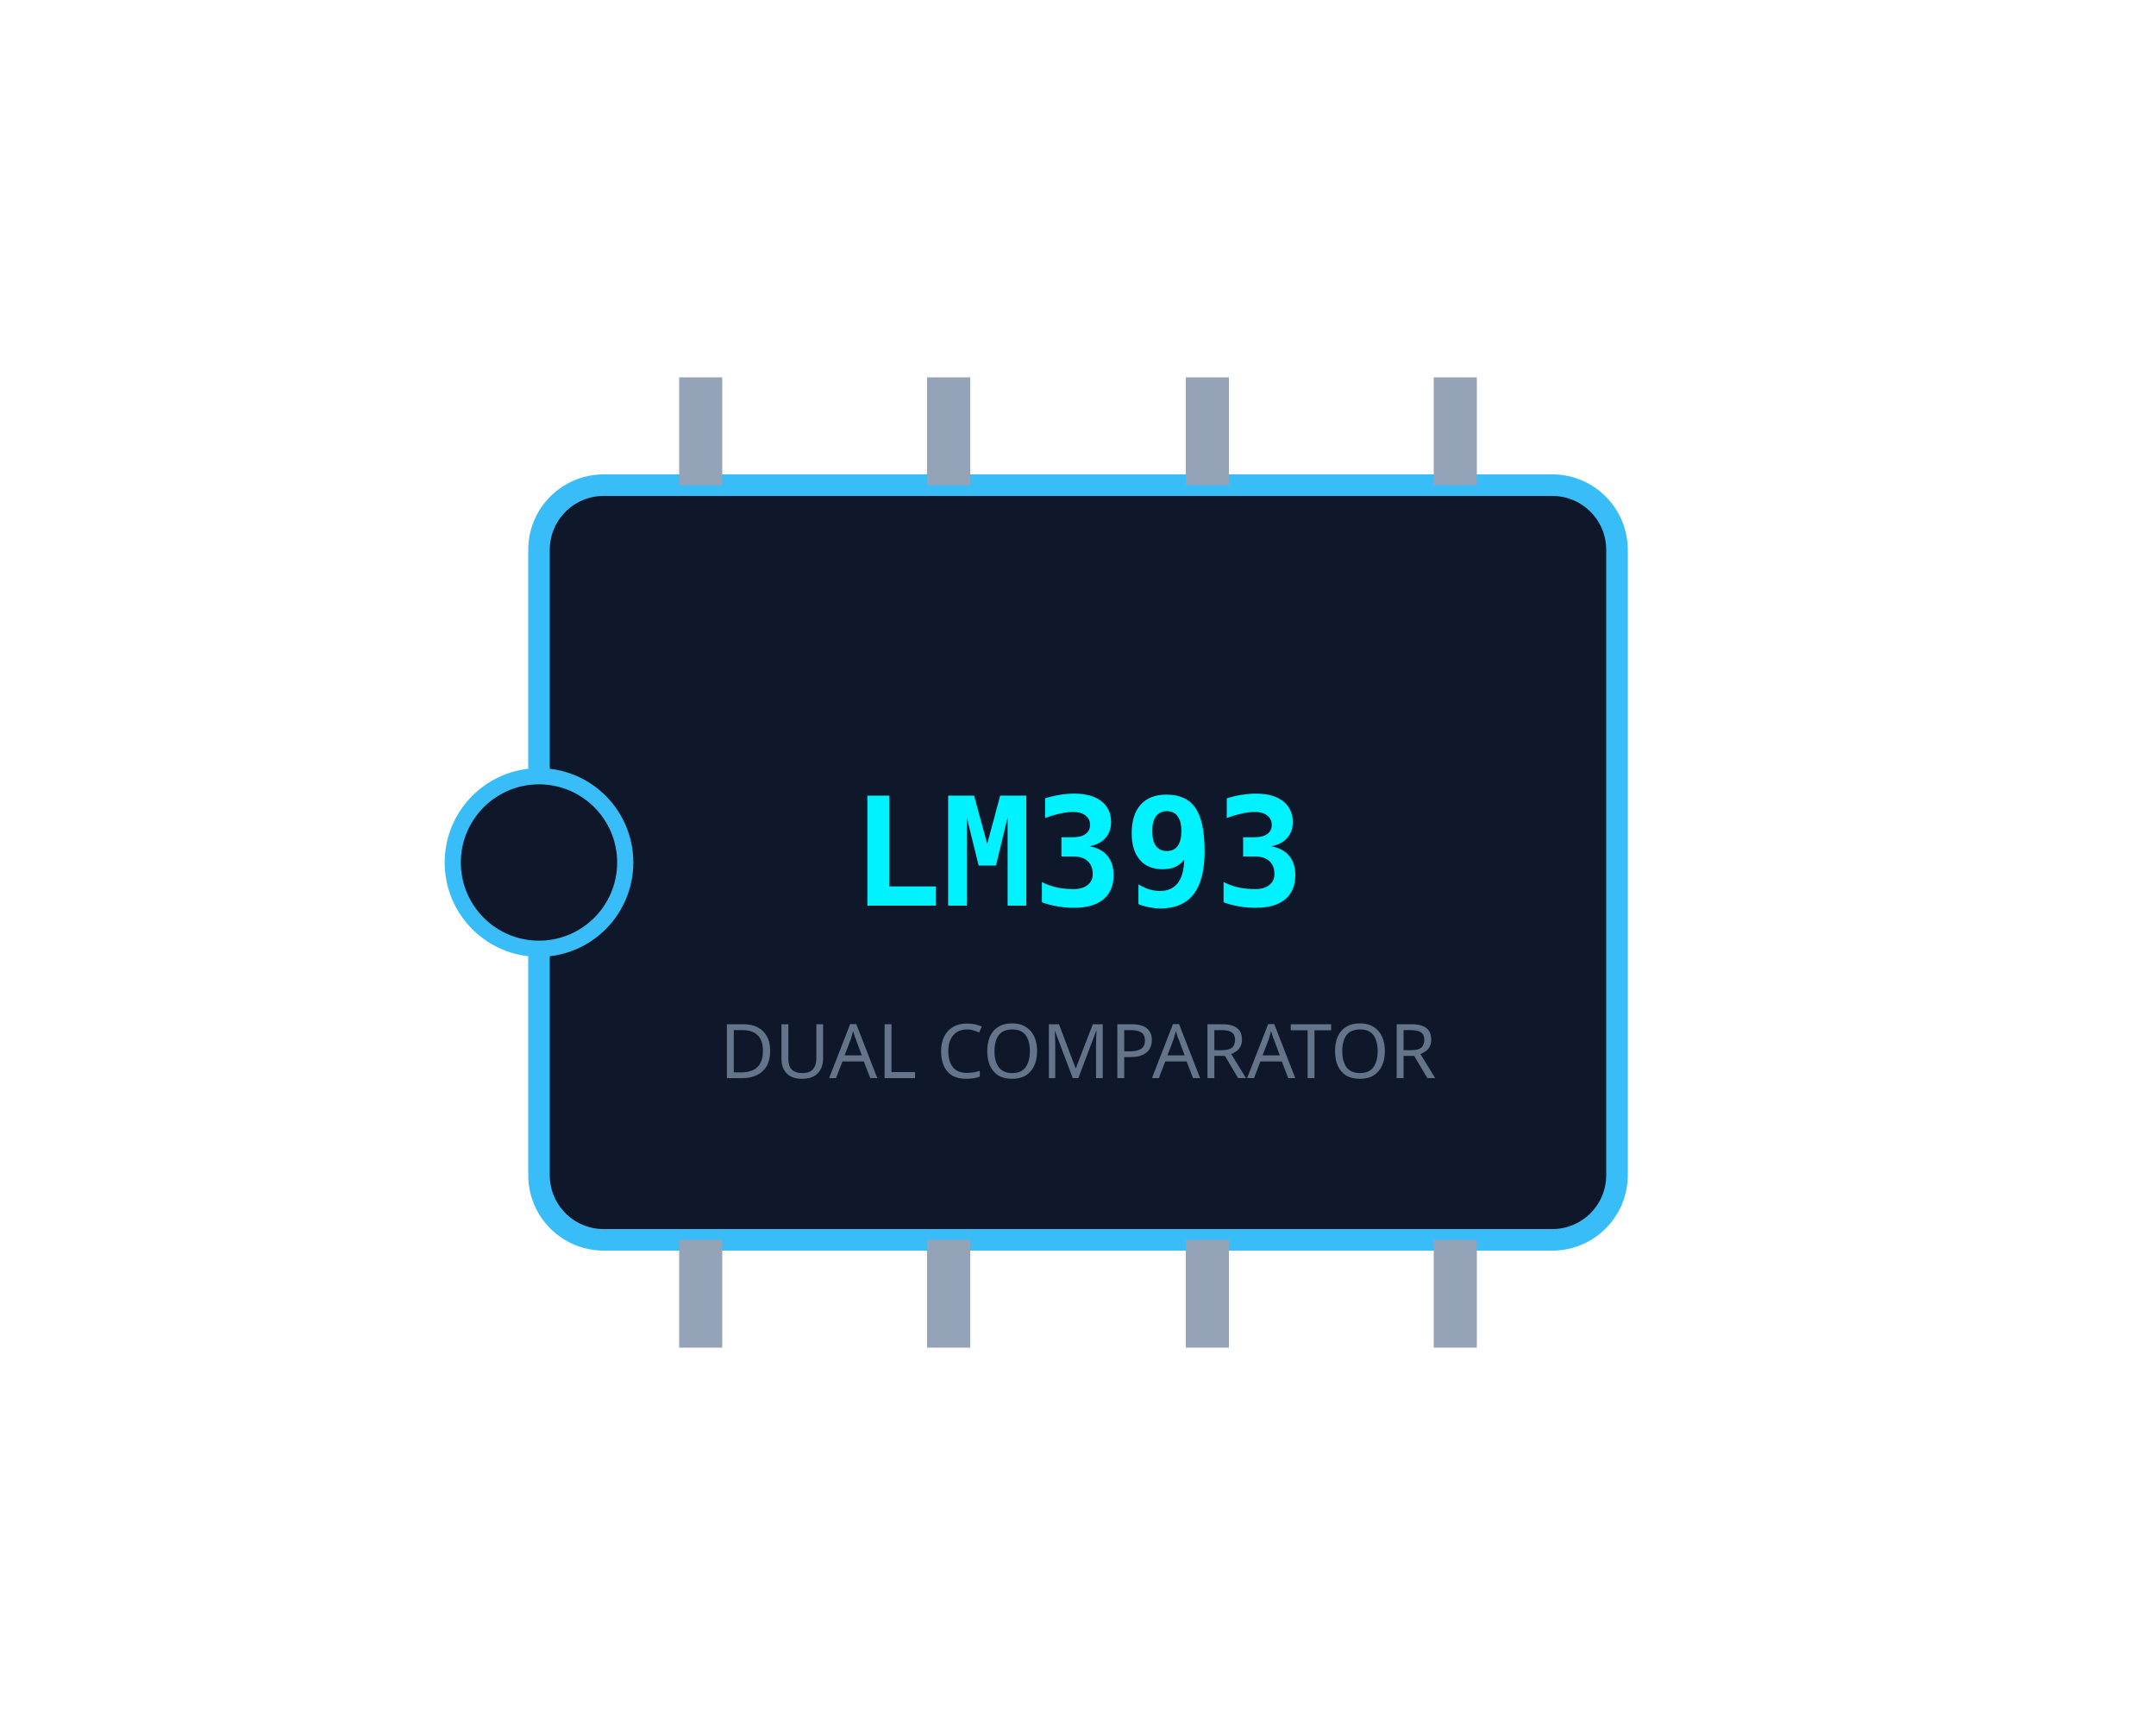
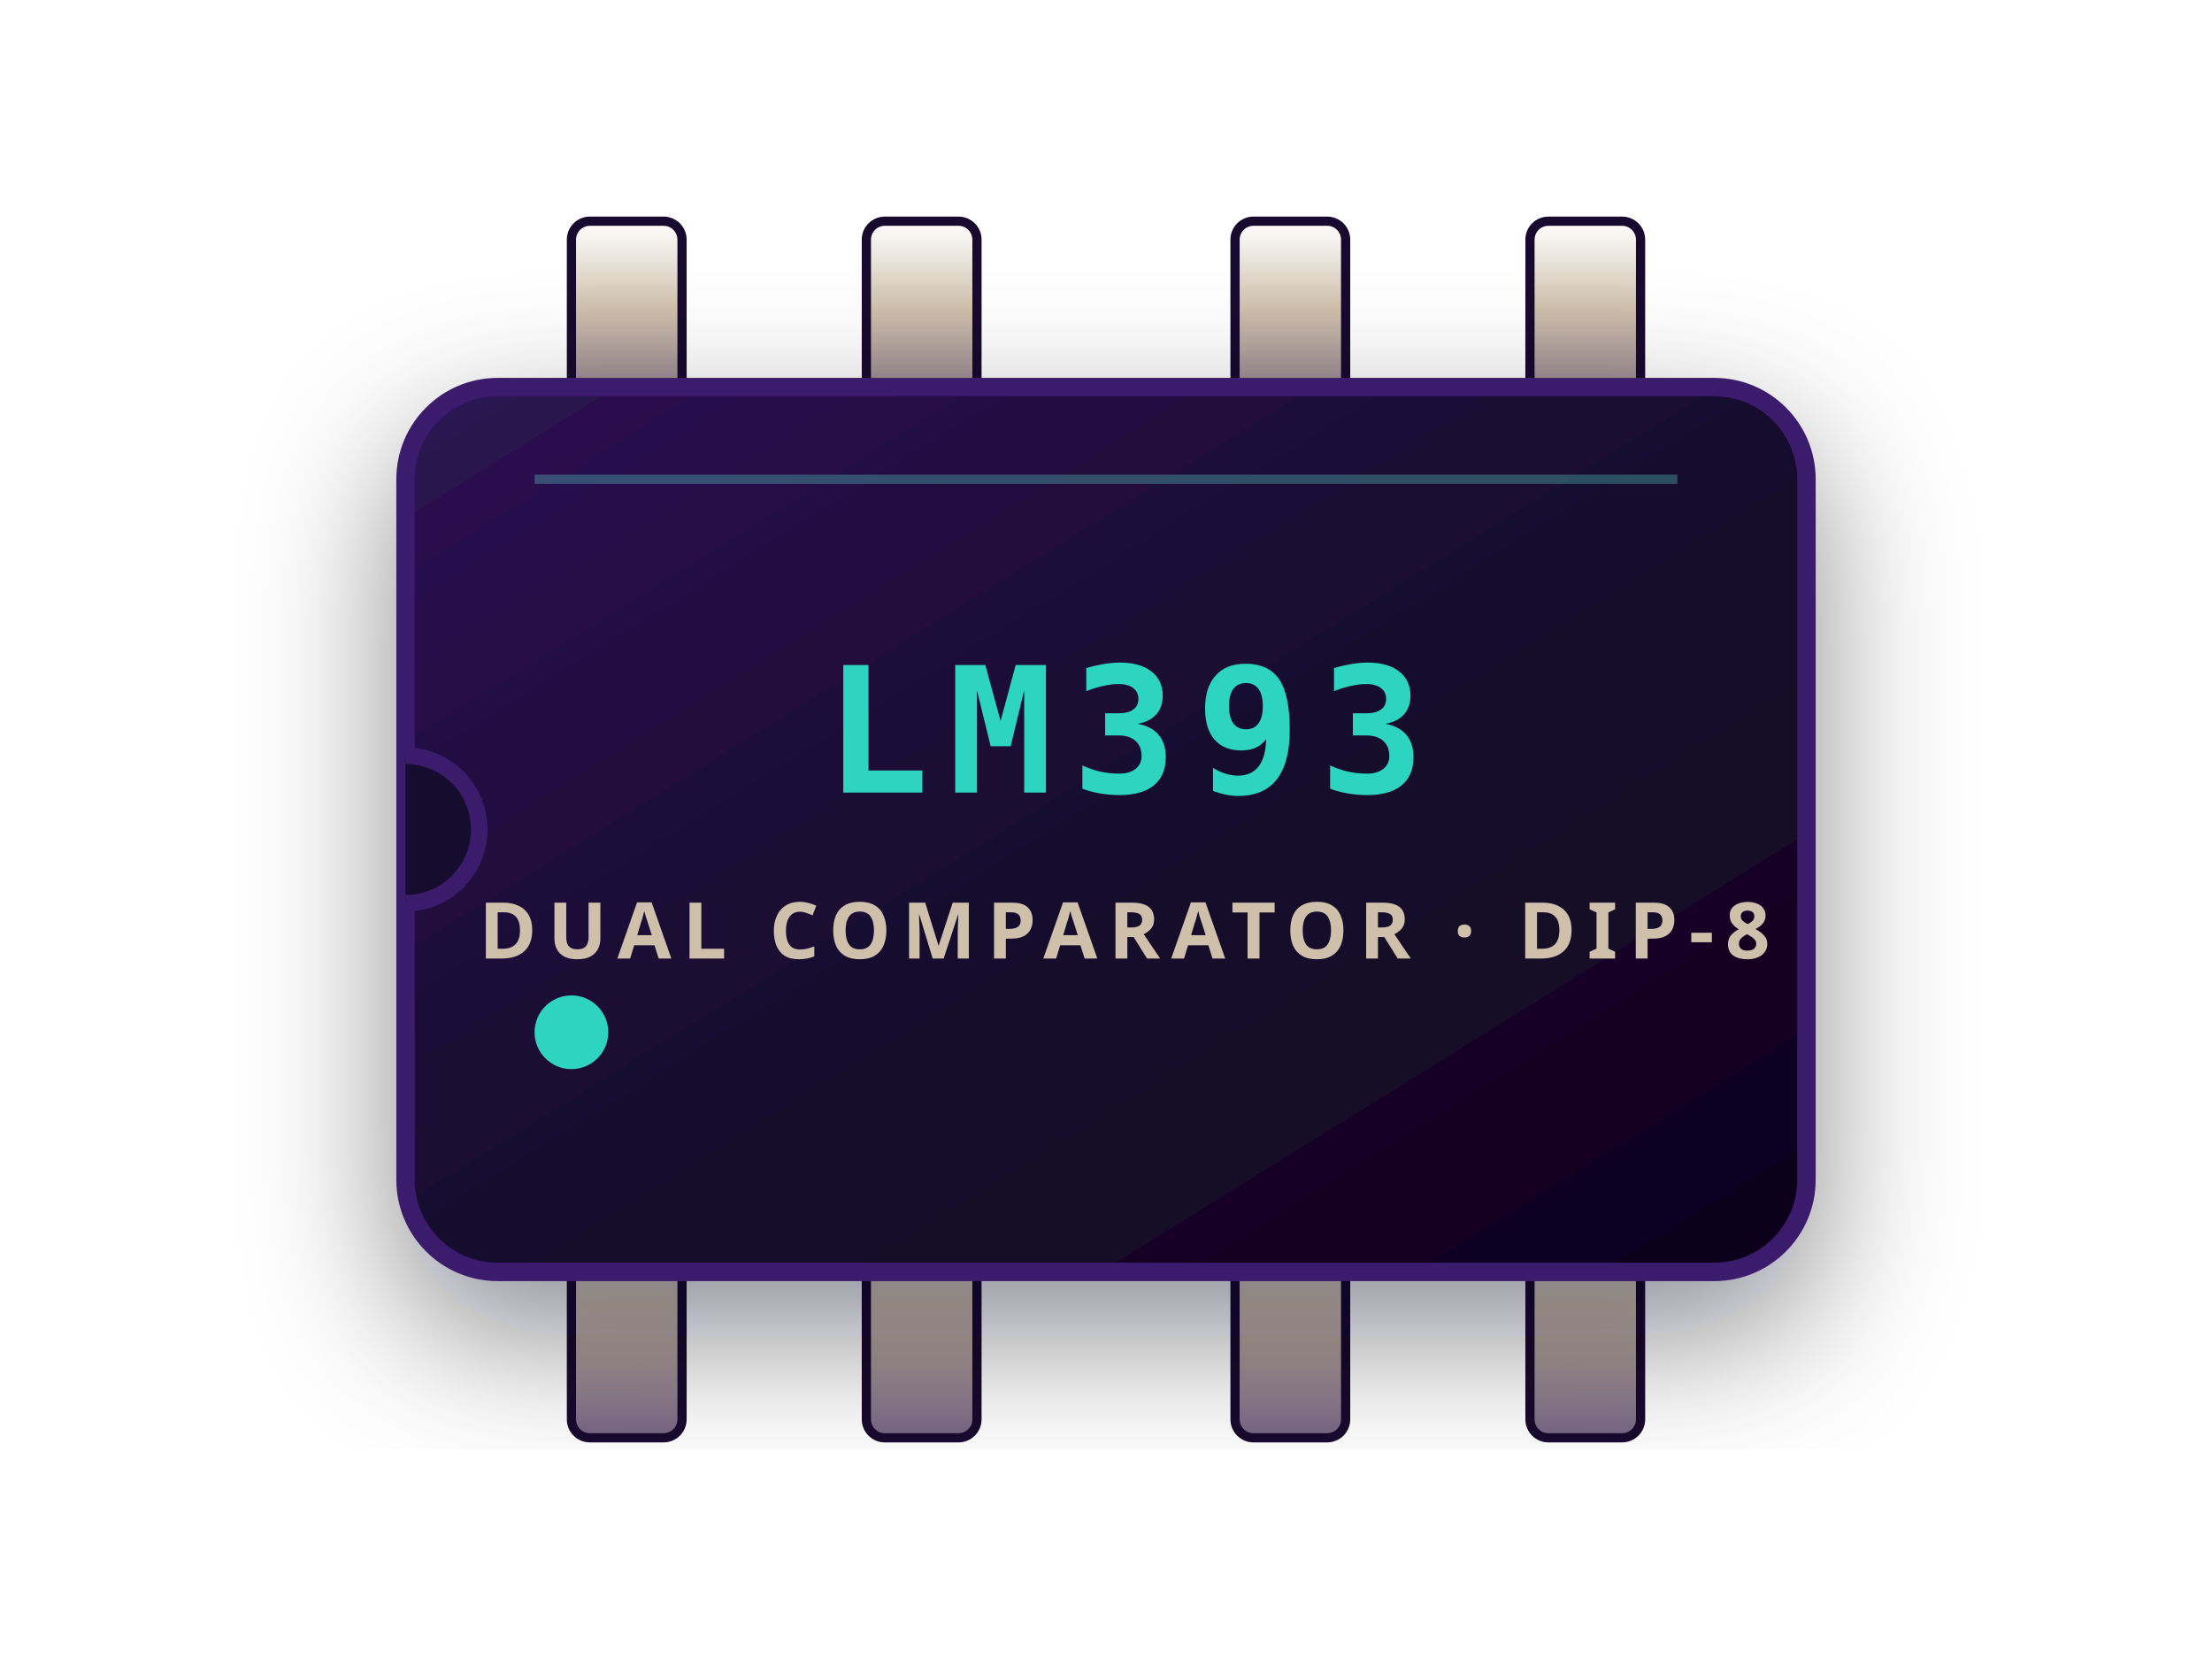
- <svg xmlns="http://www.w3.org/2000/svg" viewBox="0 0 200 160">
-   <rect x="50" y="45" width="100" height="70" rx="6" fill="#0f172a" stroke="#38bdf8" stroke-width="2" />
-   <circle cx="50" cy="80" r="8" fill="#0f172a" stroke="#38bdf8" stroke-width="1.5" />
-   <text x="100" y="84" font-family="monospace" font-size="14" fill="#00f2fe" font-weight="bold" text-anchor="middle">LM393</text>
-   <text x="100" y="100" font-family="sans-serif" font-size="7" fill="#64748b" text-anchor="middle">DUAL COMPARATOR</text>
-   <line x1="65" y1="35" x2="65" y2="45" stroke="#94a3b8" stroke-width="4" />
-   <line x1="88" y1="35" x2="88" y2="45" stroke="#94a3b8" stroke-width="4" />
-   <line x1="112" y1="35" x2="112" y2="45" stroke="#94a3b8" stroke-width="4" />
-   <line x1="135" y1="35" x2="135" y2="45" stroke="#94a3b8" stroke-width="4" />
-   <line x1="65" y1="115" x2="65" y2="125" stroke="#94a3b8" stroke-width="4" />
-   <line x1="88" y1="115" x2="88" y2="125" stroke="#94a3b8" stroke-width="4" />
-   <line x1="112" y1="115" x2="112" y2="125" stroke="#94a3b8" stroke-width="4" />
-   <line x1="135" y1="115" x2="135" y2="125" stroke="#94a3b8" stroke-width="4" />
+ <svg xmlns="http://www.w3.org/2000/svg" viewBox="0 0 240 180" width="100%" height="100%">
+   <defs>
+     <linearGradient id="icBodyGrad" x1="0%" y1="0%" x2="100%" y2="100%">
+       <stop offset="0%" stop-color="#2d1354" />
+       <stop offset="50%" stop-color="#18092e" />
+       <stop offset="100%" stop-color="#0f041d" />
+     </linearGradient>
+     <linearGradient id="pinMetalGrad" x1="0%" y1="0%" x2="0%" y2="100%">
+       <stop offset="0%" stop-color="#ffffff" />
+       <stop offset="40%" stop-color="#cfc0ab" />
+       <stop offset="100%" stop-color="#766485" />
+     </linearGradient>
+     <filter id="icShadow" x="-20%" y="-20%" width="140%" height="140%">
+       <feDropShadow dx="0" dy="6" stdDeviation="8" flood-color="#0c0418" flood-opacity="0.45" />
+     </filter>
+   </defs>
+   <g id="topPins">
+     <rect x="62" y="24" width="12" height="24" rx="2" fill="url(#pinMetalGrad)" stroke="#18092e" stroke-width="1" />
+     <rect x="94" y="24" width="12" height="24" rx="2" fill="url(#pinMetalGrad)" stroke="#18092e" stroke-width="1" />
+     <rect x="134" y="24" width="12" height="24" rx="2" fill="url(#pinMetalGrad)" stroke="#18092e" stroke-width="1" />
+     <rect x="166" y="24" width="12" height="24" rx="2" fill="url(#pinMetalGrad)" stroke="#18092e" stroke-width="1" />
+   </g>
+   <g id="bottomPins">
+     <rect x="62" y="132" width="12" height="24" rx="2" fill="url(#pinMetalGrad)" stroke="#18092e" stroke-width="1" />
+     <rect x="94" y="132" width="12" height="24" rx="2" fill="url(#pinMetalGrad)" stroke="#18092e" stroke-width="1" />
+     <rect x="134" y="132" width="12" height="24" rx="2" fill="url(#pinMetalGrad)" stroke="#18092e" stroke-width="1" />
+     <rect x="166" y="132" width="12" height="24" rx="2" fill="url(#pinMetalGrad)" stroke="#18092e" stroke-width="1" />
+   </g>
+   <g filter="url(#icShadow)">
+     <rect x="44" y="42" width="152" height="96" rx="10" fill="url(#icBodyGrad)" stroke="#3b1a6c" stroke-width="2" />
+     <path d="M 44 82 A 8 8 0 0 1 44 98" fill="#18092e" stroke="#3b1a6c" stroke-width="1.8" />
+     <circle cx="62" cy="112" r="4" fill="#2dd4bf" />
+   </g>
+   <text x="122" y="86" font-family="'IBM Plex Mono', monospace" font-size="19" fill="#2dd4bf" font-weight="700" text-anchor="middle" letter-spacing="2">LM393</text>
+   <text x="122" y="104" font-family="'DM Sans', sans-serif" font-size="8.5" fill="#cfc0ab" text-anchor="middle" font-weight="600" letter-spacing="1.2">DUAL COMPARATOR · DIP-8</text>
+   <line x1="58" y1="52" x2="182" y2="52" stroke="#5eead4" stroke-width="1" opacity="0.3" />
</svg>
